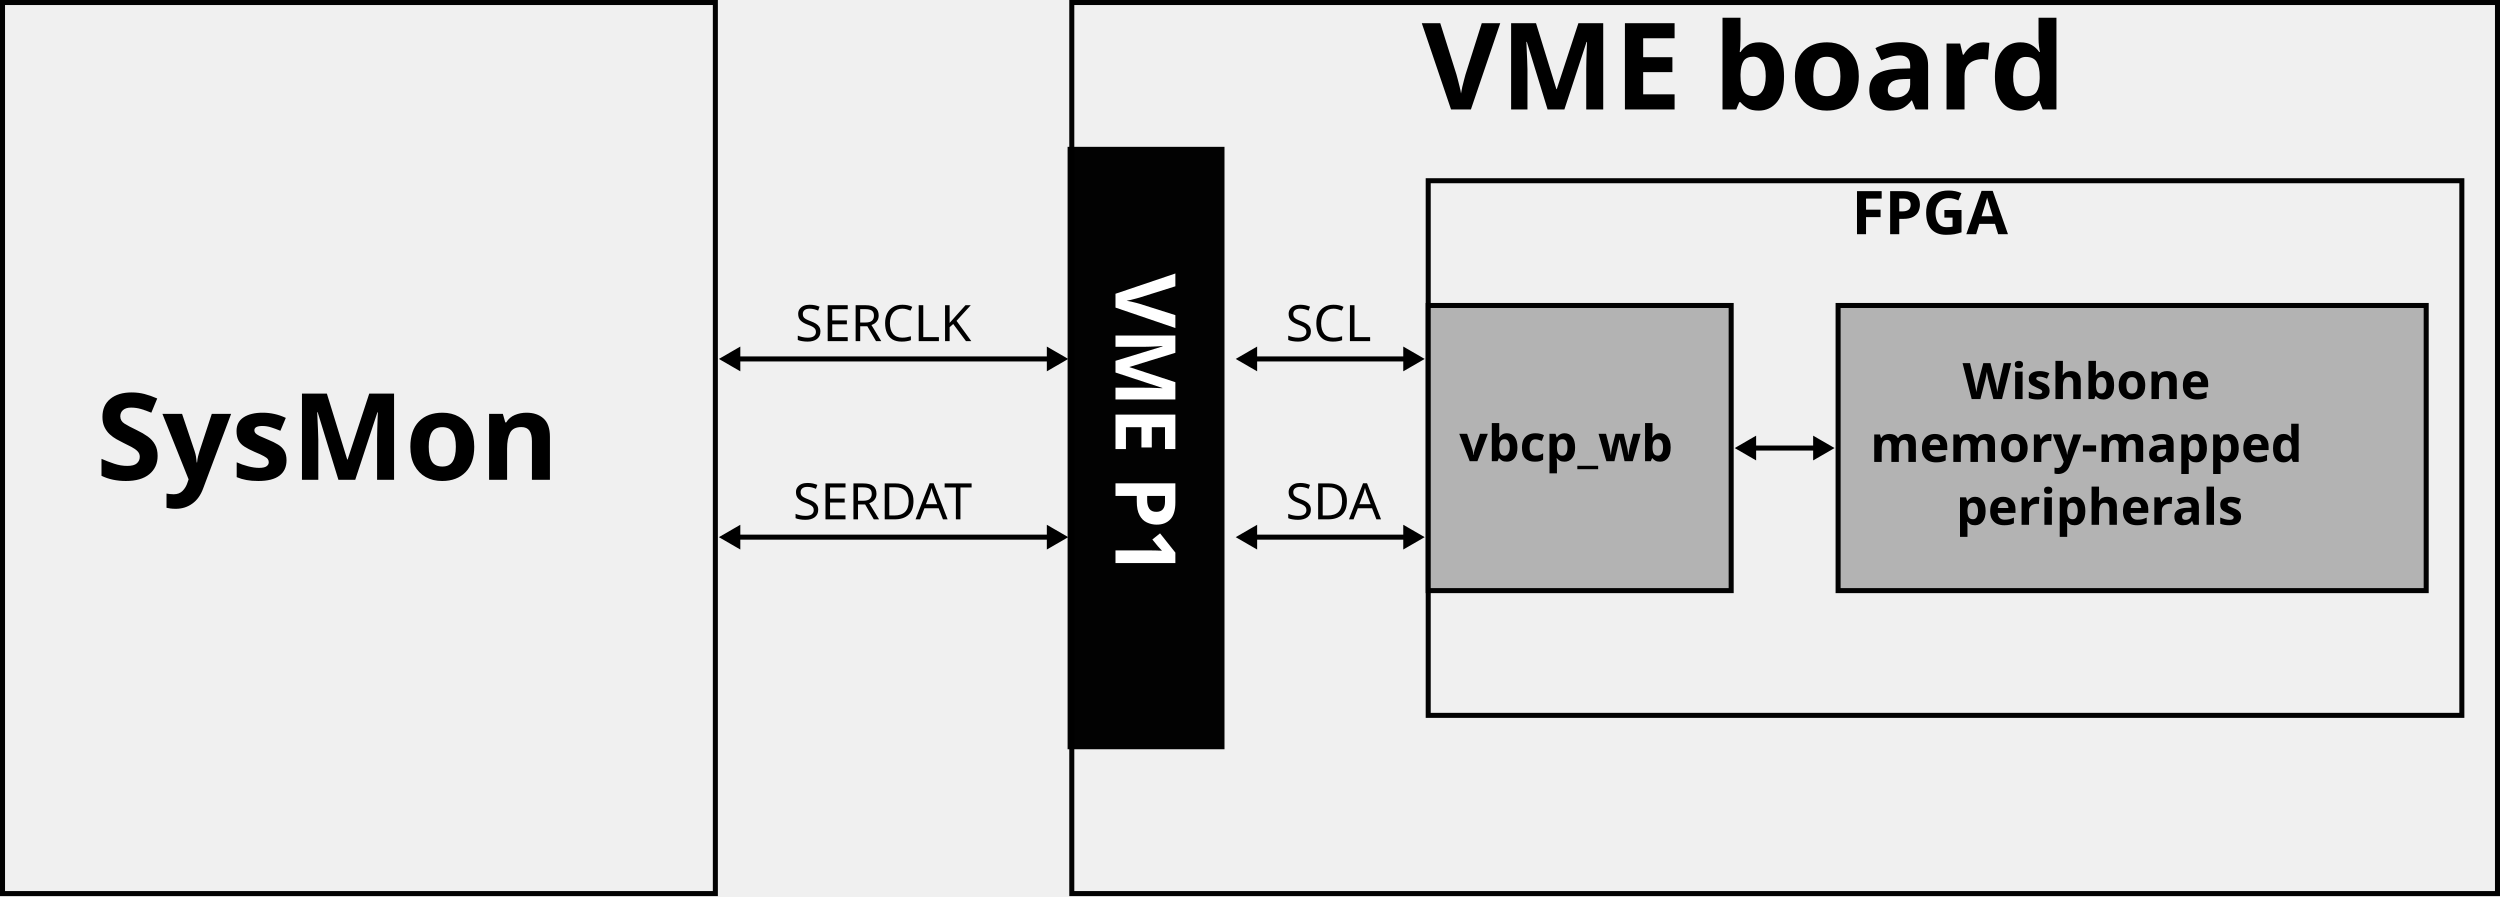
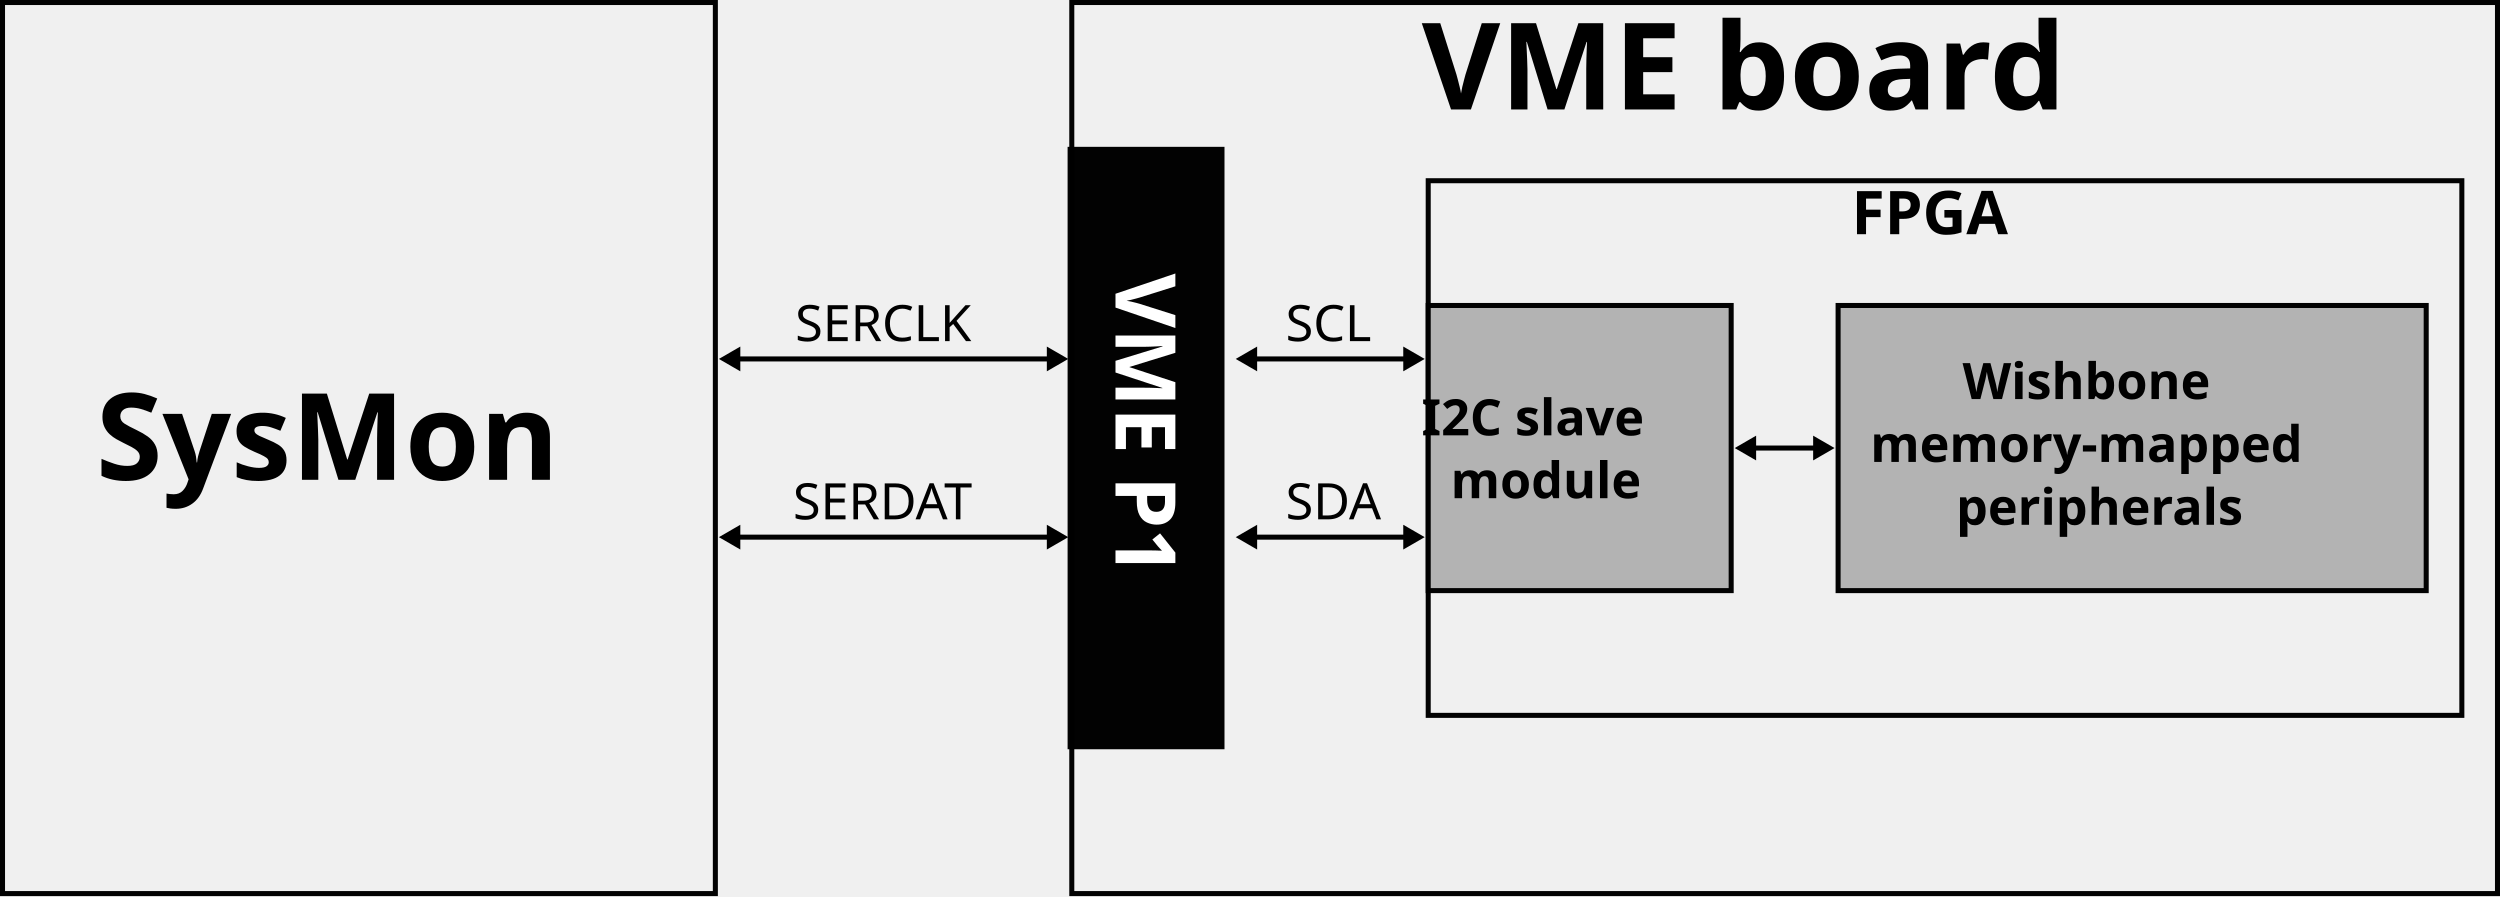
<svg xmlns="http://www.w3.org/2000/svg" width="497.063" height="178.165" id="svg2" version="1.1">
  <defs id="defs4">
    <marker orient="auto" refY="0" refX="0" id="TriangleOutM" style="overflow:visible">
      <path id="path3928" d="m 5.77,0 -8.65,5 0,-10 8.65,5 z" style="fill-rule:evenodd;stroke:#000000;stroke-width:1pt" transform="scale(0.4,0.4)" />
    </marker>
    <marker orient="auto" refY="0" refX="0" id="TriangleOutL" style="overflow:visible">
      <path id="path3925" d="m 5.77,0 -8.65,5 0,-10 8.65,5 z" style="fill-rule:evenodd;stroke:#000000;stroke-width:1pt" transform="scale(0.8,0.8)" />
    </marker>
    <marker orient="auto" refY="0" refX="0" id="TriangleInM" style="overflow:visible">
      <path id="path3919" d="m 5.77,0 -8.65,5 0,-10 8.65,5 z" style="fill-rule:evenodd;stroke:#000000;stroke-width:1pt" transform="scale(-0.4,-0.4)" />
    </marker>
  </defs>
  <g id="layer1" transform="translate(-141.2323,-112.8858)">
    <rect style="opacity:0.99;fill:none;stroke:#000000;stroke-width:1;stroke-miterlimit:4;stroke-opacity:1;stroke-dasharray:none;stroke-dashoffset:0" id="rect2987" width="141.732" height="177.165" x="141.732" y="113.386" />
    <rect y="113.386" x="354.331" height="177.165" width="283.465" id="rect3757" style="opacity:0.99;fill:none;stroke:#000000;stroke-width:1;stroke-miterlimit:4;stroke-opacity:1;stroke-dasharray:none;stroke-dashoffset:0" />
    <rect style="opacity:0.99;fill:#000000;fill-opacity:1;stroke:#000000;stroke-width:1.667;stroke-miterlimit:4;stroke-opacity:1;stroke-dasharray:none;stroke-dashoffset:0" id="rect3759" width="29.528" height="118.11" x="354.331" y="142.913" />
    <text xml:space="preserve" style="font-size:16.667px;font-style:normal;font-weight:normal;line-height:125%;letter-spacing:0px;word-spacing:0px;fill:#ffffff;fill-opacity:1;stroke:none;font-family:Sans" x="167.26" y="-363.019" id="text3761" transform="matrix(0,1,-1,0,0,0)">
      <tspan id="tspan3763" x="167.26" y="-363.019" style="font-weight:bold;fill:#ffffff;fill-opacity:1">VME P1</tspan>
    </text>
    <path style="fill:none;stroke:#000000;stroke-width:1px;stroke-linecap:butt;stroke-linejoin:miter;stroke-opacity:1;marker-start:url(#TriangleInM);marker-end:url(#TriangleOutM)" d="m 287.008,184.252 63.78,0" id="path3775" />
    <text xml:space="preserve" style="font-size:10px;font-style:normal;font-weight:normal;line-height:125%;letter-spacing:0px;word-spacing:0px;fill:#000000;fill-opacity:1;stroke:none;font-family:Sans" x="299.335" y="180.709" id="text4599">
      <tspan id="tspan4601" x="299.335" y="180.709">SERCLK</tspan>
    </text>
    <text xml:space="preserve" style="font-size:10px;font-style:normal;font-weight:normal;line-height:125%;letter-spacing:0px;word-spacing:0px;fill:#b2b2b2;fill-opacity:1;stroke:none;font-family:Sans" x="160.304" y="208.285" id="text4607">
      <tspan id="tspan4609" x="160.304" y="208.285" style="font-size:24px;font-weight:bold;fill:#000000;fill-opacity:1">SysMon</tspan>
    </text>
    <text id="text4611" y="134.646" x="423.922" style="font-size:10px;font-style:normal;font-weight:normal;line-height:125%;letter-spacing:0px;word-spacing:0px;fill:#000000;fill-opacity:1;stroke:none;font-family:Sans" xml:space="preserve">
      <tspan style="font-size:24px;font-weight:bold;fill:#000000;fill-opacity:1" y="134.646" x="423.922" id="tspan4613">VME board</tspan>
    </text>
    <rect style="opacity:0.99;fill:none;stroke:#000000;stroke-width:1;stroke-miterlimit:4;stroke-opacity:1;stroke-dasharray:none;stroke-dashoffset:0" id="rect4615" width="205.512" height="106.299" x="425.197" y="148.819" />
    <path id="path4619" d="m 389.764,184.252 31.89,0" style="fill:none;stroke:#000000;stroke-width:1px;stroke-linecap:butt;stroke-linejoin:miter;stroke-opacity:1;marker-start:url(#TriangleInM);marker-end:url(#TriangleOutM)" />
    <path style="fill:none;stroke:#000000;stroke-width:1px;stroke-linecap:butt;stroke-linejoin:miter;stroke-opacity:1;marker-start:url(#TriangleInM);marker-end:url(#TriangleOutM)" d="m 389.764,219.685 31.89,0" id="path4621" />
    <text id="text4623" y="180.709" x="396.85" style="font-size:10px;font-style:normal;font-weight:normal;line-height:125%;letter-spacing:0px;word-spacing:0px;fill:#000000;fill-opacity:1;stroke:none;font-family:Sans" xml:space="preserve">
      <tspan y="180.709" x="396.85" id="tspan4625">SCL</tspan>
    </text>
    <text xml:space="preserve" style="font-size:10px;font-style:normal;font-weight:normal;line-height:125%;letter-spacing:0px;word-spacing:0px;fill:#000000;fill-opacity:1;stroke:none;font-family:Sans" x="396.85" y="216.142" id="text4627">
      <tspan id="tspan4629" x="396.85" y="216.142">SDA</tspan>
    </text>
    <text xml:space="preserve" style="font-size:10px;font-style:normal;font-weight:normal;line-height:125%;letter-spacing:0px;word-spacing:0px;fill:#000000;fill-opacity:1;stroke:none;font-family:Sans" x="509.37" y="159.449" id="text4631">
      <tspan id="tspan4633" x="509.37" y="159.449" style="font-size:12px;font-weight:bold;fill:#000000;fill-opacity:1">FPGA</tspan>
    </text>
    <path id="path4635" d="m 287.008,219.685 63.78,0" style="fill:none;stroke:#000000;stroke-width:1px;stroke-linecap:butt;stroke-linejoin:miter;stroke-opacity:1;marker-start:url(#TriangleInM);marker-end:url(#TriangleOutM)" />
    <text id="text4637" y="216.142" x="298.898" style="font-size:10px;font-style:normal;font-weight:normal;line-height:125%;letter-spacing:0px;word-spacing:0px;fill:#000000;fill-opacity:1;stroke:none;font-family:Sans" xml:space="preserve">
      <tspan y="216.142" x="298.898" id="tspan4639">SERDAT</tspan>
    </text>
    <rect style="opacity:0.99;fill:#b2b2b2;fill-opacity:1;fill-rule:nonzero;stroke:#000000;stroke-width:1;stroke-miterlimit:4;stroke-opacity:1;stroke-dasharray:none;stroke-dashoffset:0" id="rect4955" width="60.236" height="56.693" x="425.197" y="173.622" />
-     <text id="text4957" y="204.588" x="431.367" style="font-size:10px;font-style:normal;font-weight:normal;line-height:125%;letter-spacing:0px;word-spacing:0px;fill:#000000;fill-opacity:1;stroke:none;font-family:Sans" xml:space="preserve">
-       <tspan style="font-size:10px;font-weight:bold;fill:#000000;fill-opacity:1" y="204.588" x="431.367" id="tspan4959">vbcp_wb</tspan>
+     <text id="text4957" y="199.446" x="455.095" style="font-size:10px;font-style:normal;font-weight:normal;line-height:125%;letter-spacing:0px;word-spacing:0px;fill:#000000;fill-opacity:1;stroke:none;font-family:Sans" xml:space="preserve">
+       <tspan style="font-size:10px;font-weight:bold;text-align:center;text-anchor:middle;fill:#000000;fill-opacity:1" y="199.446" x="455.095" id="tspan4959">I2C slave</tspan>
+       <tspan style="font-size:10px;font-weight:bold;text-align:center;text-anchor:middle;fill:#000000;fill-opacity:1" y="211.946" x="455.095" id="tspan3022">module</tspan>
    </text>
    <path style="fill:none;stroke:#000000;stroke-width:1px;stroke-linecap:butt;stroke-linejoin:miter;stroke-opacity:1;marker-start:url(#TriangleInM);marker-end:url(#TriangleOutM)" d="m 488.976,201.968 14.173,0" id="path4961" />
    <rect y="173.622" x="506.693" height="56.693" width="116.929" id="rect4963" style="opacity:0.99;fill:#b2b2b2;fill-opacity:1;fill-rule:nonzero;stroke:#000000;stroke-width:1;stroke-miterlimit:4;stroke-opacity:1;stroke-dasharray:none;stroke-dashoffset:0" />
    <text xml:space="preserve" style="font-size:10px;font-style:normal;font-weight:normal;line-height:125%;letter-spacing:0px;word-spacing:0px;fill:#000000;fill-opacity:1;stroke:none;font-family:Sans" x="565.167" y="192.227" id="text4965">
      <tspan id="tspan4967" x="565.167" y="192.227" style="font-size:10px;font-weight:bold;text-align:center;text-anchor:middle;fill:#000000;fill-opacity:1">Wishbone</tspan>
      <tspan x="565.167" y="204.727" style="font-size:10px;font-weight:bold;text-align:center;text-anchor:middle;fill:#000000;fill-opacity:1" id="tspan4969">memory-mapped</tspan>
      <tspan x="565.167" y="217.227" style="font-size:10px;font-weight:bold;text-align:center;text-anchor:middle;fill:#000000;fill-opacity:1" id="tspan4971">peripherals</tspan>
    </text>
  </g>
</svg>
